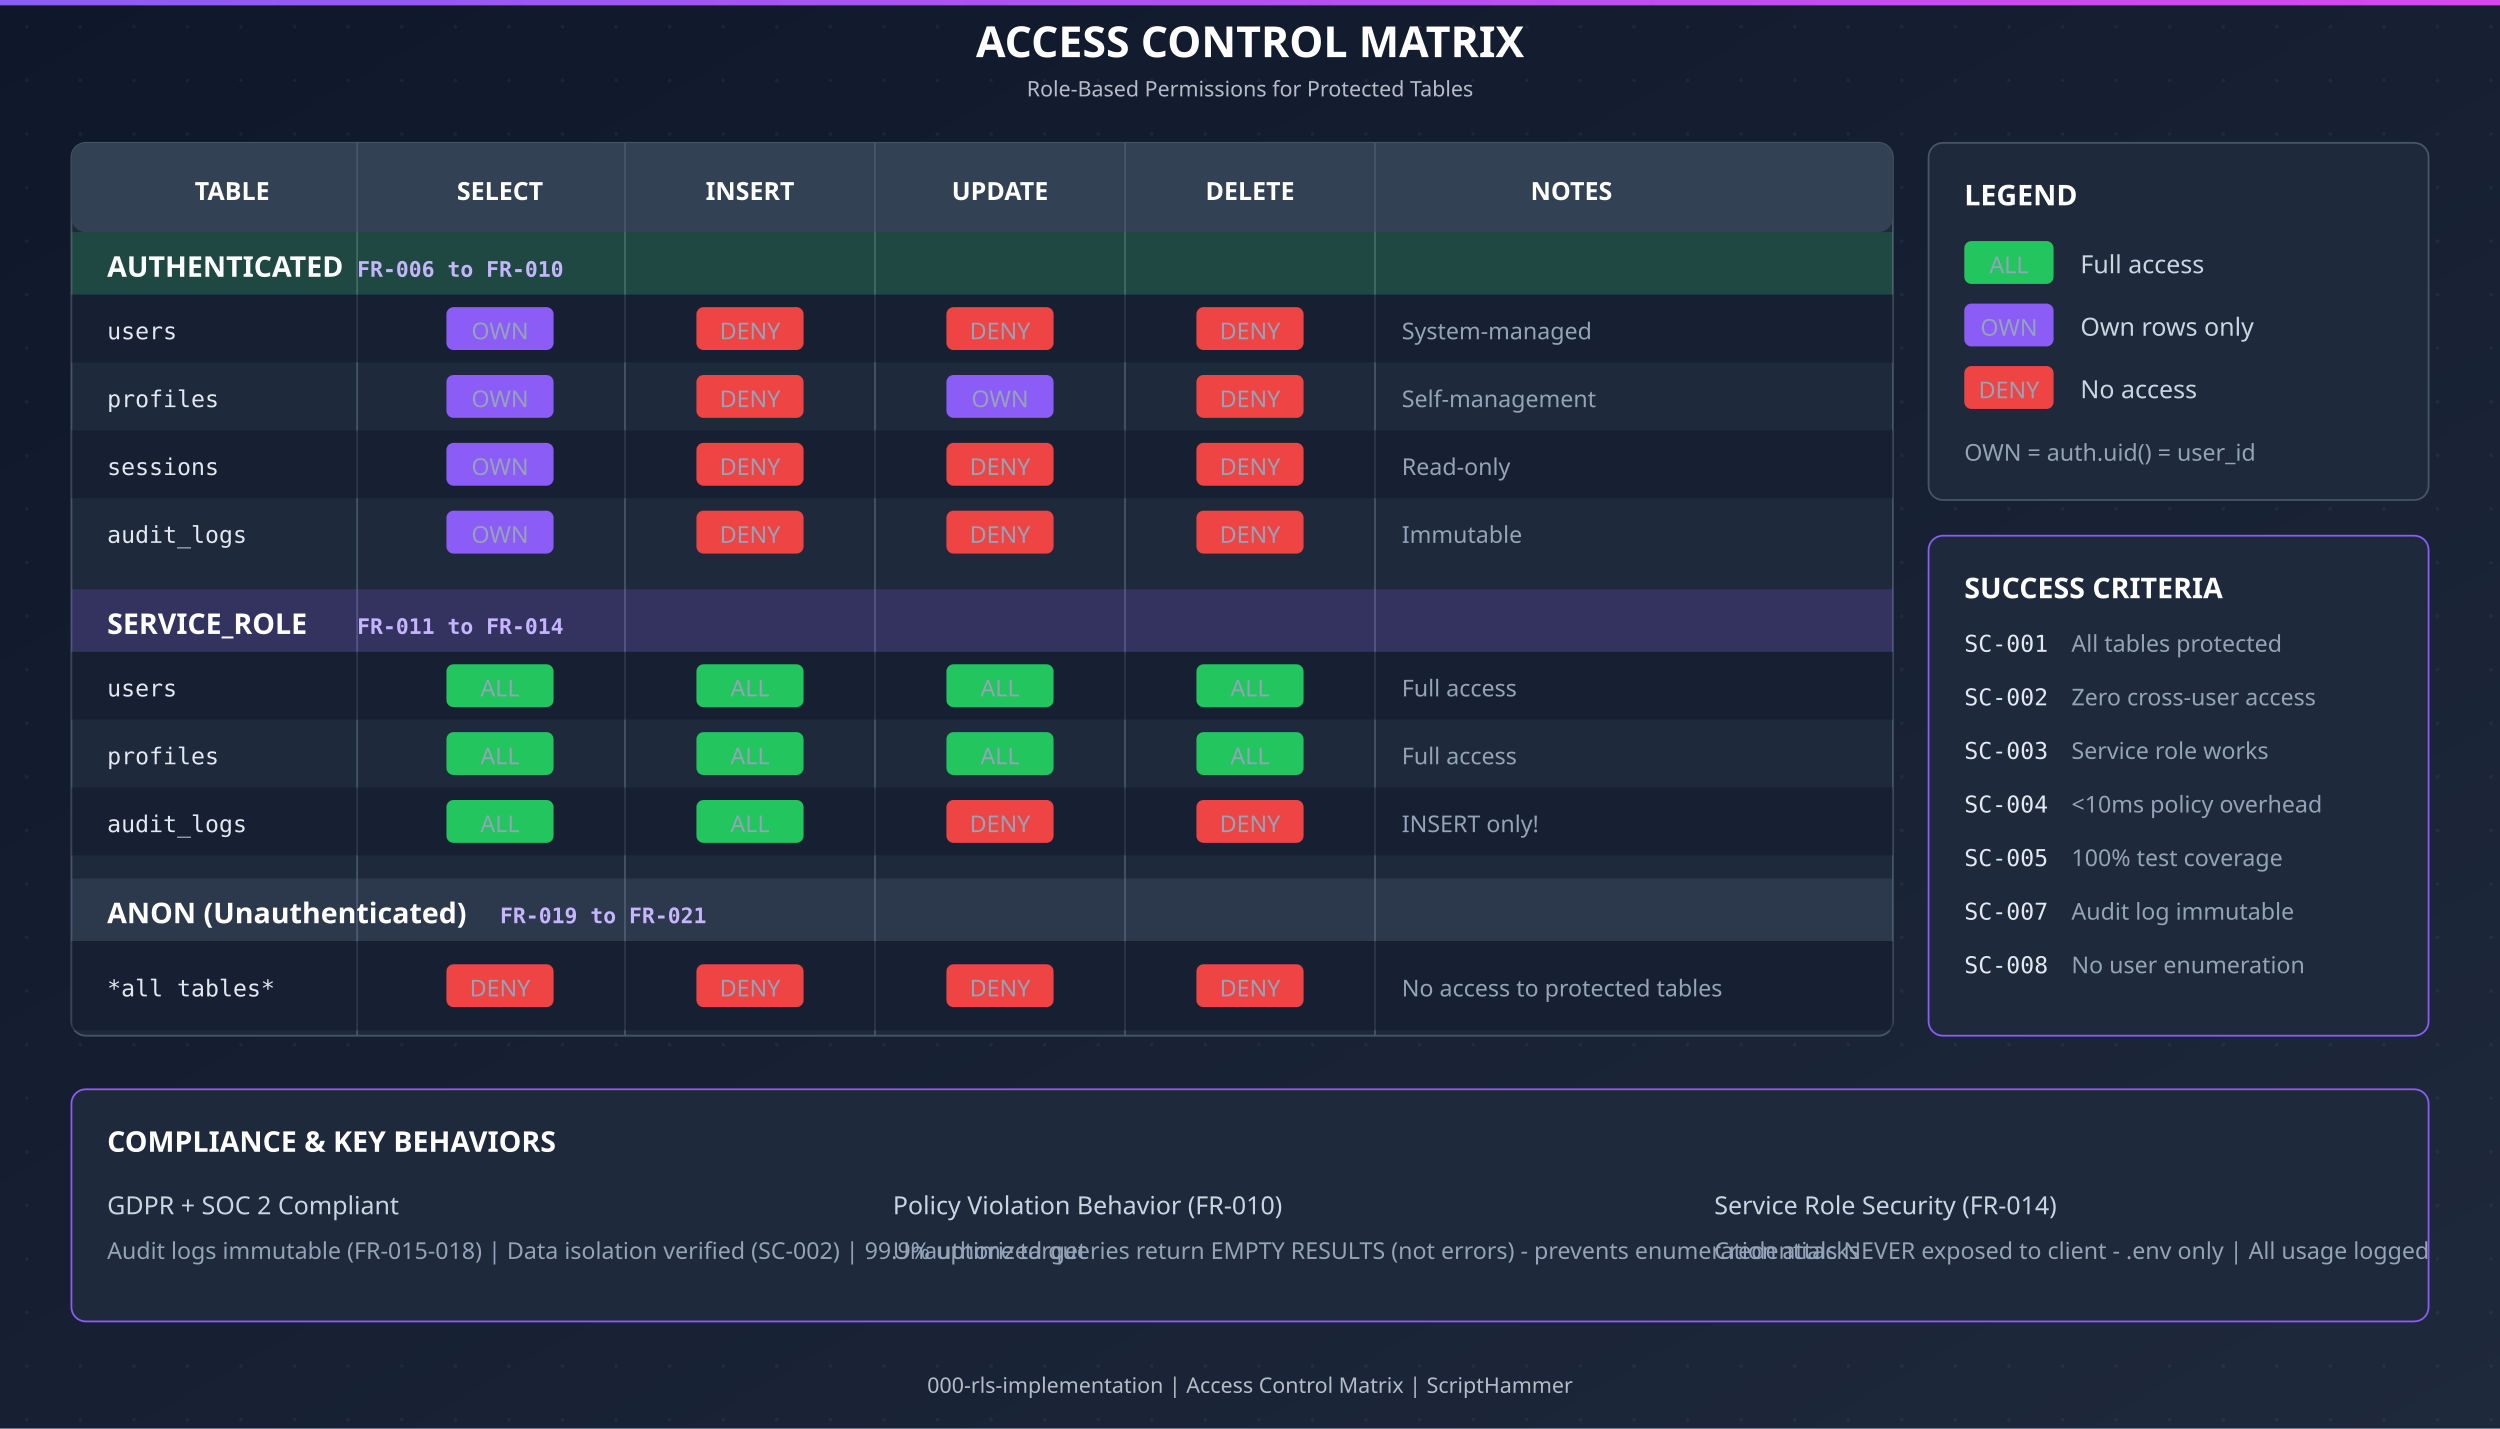
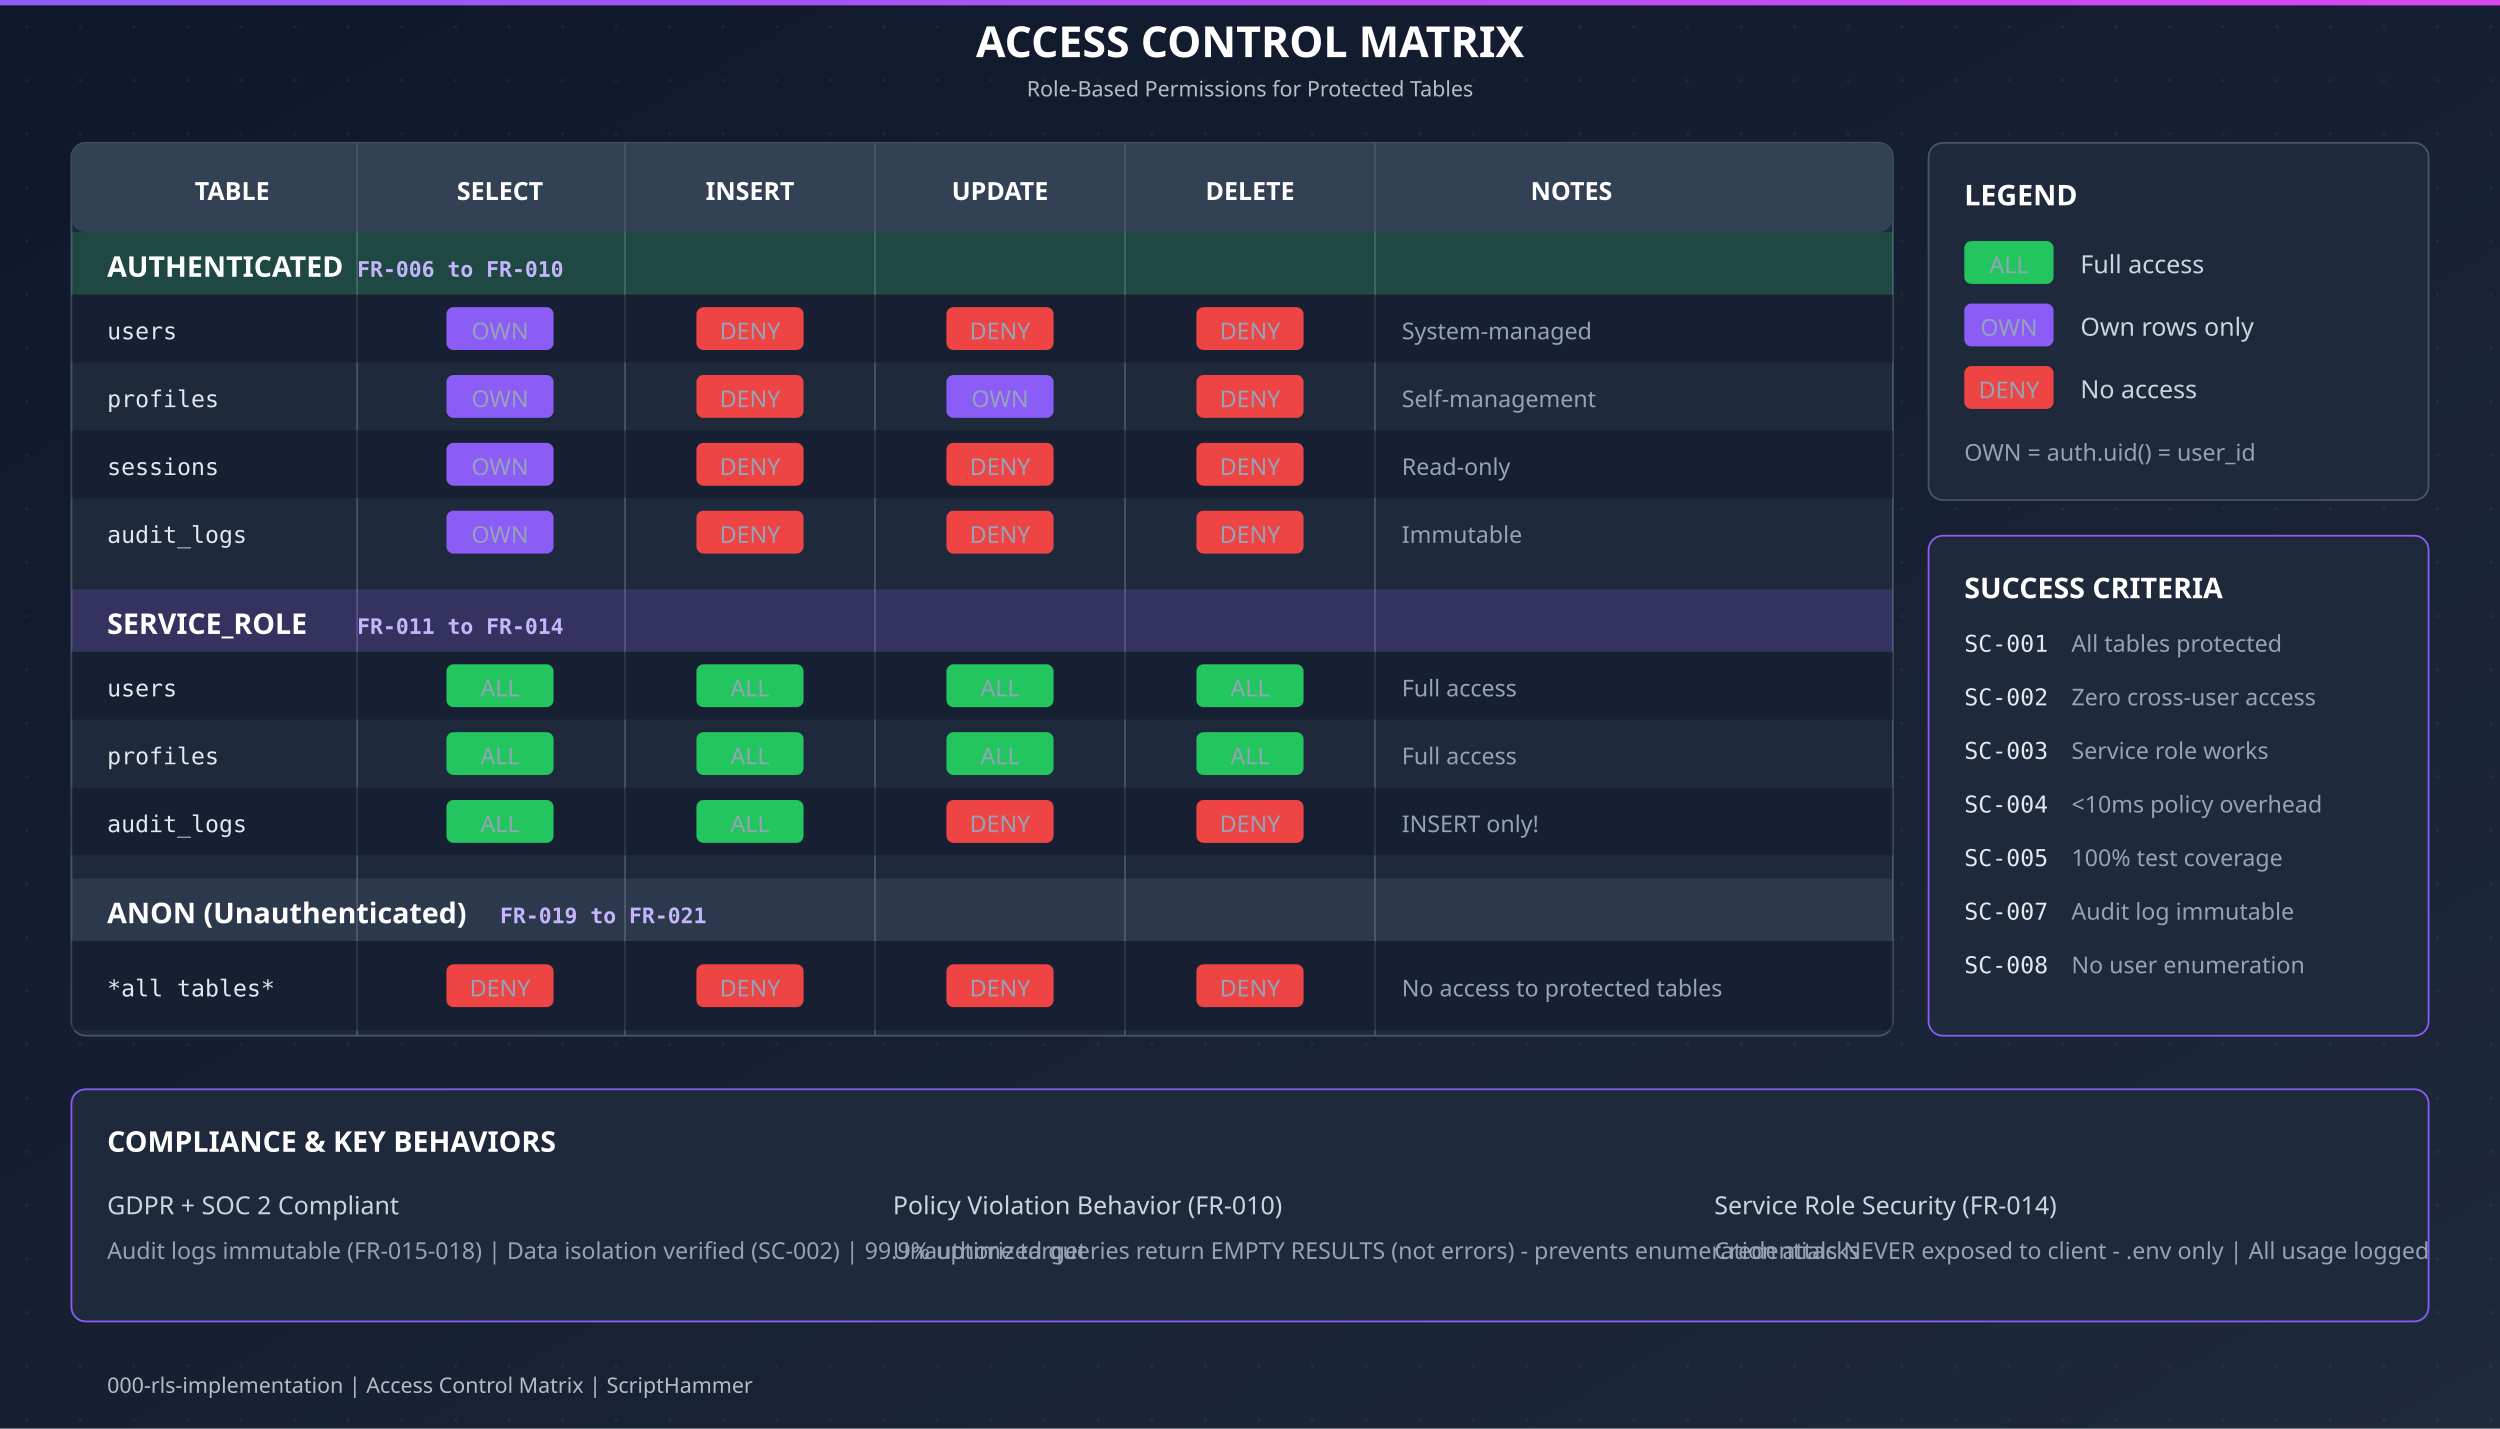
<svg xmlns="http://www.w3.org/2000/svg" viewBox="0 0 1400 800" width="1400" height="800">
  <defs>
    <linearGradient id="bgGrad" x1="0%" y1="0%" x2="100%" y2="100%">
      <stop offset="0%" style="stop-color:#0f172a" />
      <stop offset="100%" style="stop-color:#1e293b" />
    </linearGradient>
    <linearGradient id="accentGrad" x1="0%" y1="0%" x2="100%" y2="0%">
      <stop offset="0%" style="stop-color:#8b5cf6" />
      <stop offset="100%" style="stop-color:#d946ef" />
    </linearGradient>
    <style>
      /* Typography - MANDATORY SIZES - DO NOT REDUCE */
      .heading-lg { fill: #ffffff; font-family: system-ui, sans-serif; font-size: 24px; font-weight: bold; }
      .heading { fill: #ffffff; font-family: system-ui, sans-serif; font-size: 16px; font-weight: bold; }
      .heading-sm { fill: #ffffff; font-family: system-ui, sans-serif; font-size: 14px; font-weight: bold; }
      .text-md { fill: #cbd5e1; font-family: system-ui, sans-serif; font-size: 14px; }
      .text-sm { fill: #94a3b8; font-family: system-ui, sans-serif; font-size: 13px; }
      .text-muted { fill: #b4bcc8; font-family: system-ui, sans-serif; font-size: 12px; }
      .code { fill: #e2e8f0; font-family: monospace; font-size: 13px; }
      .annotation { fill: #c4b5fd; font-family: monospace; font-size: 12px; font-weight: bold; }
      .table-header { fill: #ffffff; font-family: system-ui, sans-serif; font-size: 14px; font-weight: bold; }
    </style>
  </defs>
  <rect width="1400" height="800" fill="url(#bgGrad)" />
  <g opacity="0.05">
    <pattern id="dots" width="30" height="30" patternUnits="userSpaceOnUse">
      <circle cx="15" cy="15" r="1" fill="#fff" />
    </pattern>
    <rect width="1400" height="800" fill="url(#dots)" />
  </g>
  <rect x="0" y="0" width="1400" height="3" fill="url(#accentGrad)" />
  <text x="700" y="32" text-anchor="middle" class="heading-lg">ACCESS CONTROL MATRIX</text>
  <text x="700" y="54" text-anchor="middle" class="text-muted">Role-Based Permissions for Protected Tables</text>
  <rect x="40" y="80" width="1020" height="500" rx="8" fill="#1e293b" stroke="#475569" />
  <rect x="40" y="80" width="1020" height="50" rx="8" fill="#334155" />
  <text x="130" y="112" text-anchor="middle" class="table-header">TABLE</text>
  <text x="280" y="112" text-anchor="middle" class="table-header">SELECT</text>
  <text x="420" y="112" text-anchor="middle" class="table-header">INSERT</text>
  <text x="560" y="112" text-anchor="middle" class="table-header">UPDATE</text>
  <text x="700" y="112" text-anchor="middle" class="table-header">DELETE</text>
  <text x="880" y="112" text-anchor="middle" class="table-header">NOTES</text>
  <line x1="200" y1="80" x2="200" y2="580" stroke="#475569" stroke-width="1" />
  <line x1="350" y1="80" x2="350" y2="580" stroke="#475569" stroke-width="1" />
  <line x1="490" y1="80" x2="490" y2="580" stroke="#475569" stroke-width="1" />
  <line x1="630" y1="80" x2="630" y2="580" stroke="#475569" stroke-width="1" />
  <line x1="770" y1="80" x2="770" y2="580" stroke="#475569" stroke-width="1" />
  <rect x="40" y="130" width="1020" height="35" fill="#22c55e" opacity="0.2" />
  <text x="60" y="155" class="heading" fill="#22c55e">AUTHENTICATED</text>
  <text x="200" y="155" class="annotation">FR-006 to FR-010</text>
  <rect x="40" y="165" width="1020" height="38" fill="#0f172a" opacity="0.5" />
  <text x="60" y="190" class="code">users</text>
  <rect x="250" y="172" width="60" height="24" rx="4" fill="#8b5cf6" />
  <text x="280" y="190" text-anchor="middle" class="text-sm" fill="#ffffff">OWN</text>
  <rect x="390" y="172" width="60" height="24" rx="4" fill="#ef4444" />
  <text x="420" y="190" text-anchor="middle" class="text-sm" fill="#ffffff">DENY</text>
  <rect x="530" y="172" width="60" height="24" rx="4" fill="#ef4444" />
  <text x="560" y="190" text-anchor="middle" class="text-sm" fill="#ffffff">DENY</text>
  <rect x="670" y="172" width="60" height="24" rx="4" fill="#ef4444" />
  <text x="700" y="190" text-anchor="middle" class="text-sm" fill="#ffffff">DENY</text>
  <text x="785" y="190" class="text-sm">System-managed</text>
  <rect x="40" y="203" width="1020" height="38" fill="transparent" />
  <text x="60" y="228" class="code">profiles</text>
  <rect x="250" y="210" width="60" height="24" rx="4" fill="#8b5cf6" />
  <text x="280" y="228" text-anchor="middle" class="text-sm" fill="#ffffff">OWN</text>
  <rect x="390" y="210" width="60" height="24" rx="4" fill="#ef4444" />
  <text x="420" y="228" text-anchor="middle" class="text-sm" fill="#ffffff">DENY</text>
  <rect x="530" y="210" width="60" height="24" rx="4" fill="#8b5cf6" />
  <text x="560" y="228" text-anchor="middle" class="text-sm" fill="#ffffff">OWN</text>
  <rect x="670" y="210" width="60" height="24" rx="4" fill="#ef4444" />
  <text x="700" y="228" text-anchor="middle" class="text-sm" fill="#ffffff">DENY</text>
  <text x="785" y="228" class="text-sm">Self-management</text>
  <rect x="40" y="241" width="1020" height="38" fill="#0f172a" opacity="0.5" />
  <text x="60" y="266" class="code">sessions</text>
  <rect x="250" y="248" width="60" height="24" rx="4" fill="#8b5cf6" />
  <text x="280" y="266" text-anchor="middle" class="text-sm" fill="#ffffff">OWN</text>
  <rect x="390" y="248" width="60" height="24" rx="4" fill="#ef4444" />
  <text x="420" y="266" text-anchor="middle" class="text-sm" fill="#ffffff">DENY</text>
  <rect x="530" y="248" width="60" height="24" rx="4" fill="#ef4444" />
  <text x="560" y="266" text-anchor="middle" class="text-sm" fill="#ffffff">DENY</text>
  <rect x="670" y="248" width="60" height="24" rx="4" fill="#ef4444" />
  <text x="700" y="266" text-anchor="middle" class="text-sm" fill="#ffffff">DENY</text>
  <text x="785" y="266" class="text-sm">Read-only</text>
  <rect x="40" y="279" width="1020" height="38" fill="transparent" />
  <text x="60" y="304" class="code">audit_logs</text>
  <rect x="250" y="286" width="60" height="24" rx="4" fill="#8b5cf6" />
  <text x="280" y="304" text-anchor="middle" class="text-sm" fill="#ffffff">OWN</text>
  <rect x="390" y="286" width="60" height="24" rx="4" fill="#ef4444" />
  <text x="420" y="304" text-anchor="middle" class="text-sm" fill="#ffffff">DENY</text>
  <rect x="530" y="286" width="60" height="24" rx="4" fill="#ef4444" />
  <text x="560" y="304" text-anchor="middle" class="text-sm" fill="#ffffff">DENY</text>
  <rect x="670" y="286" width="60" height="24" rx="4" fill="#ef4444" />
  <text x="700" y="304" text-anchor="middle" class="text-sm" fill="#ffffff">DENY</text>
  <text x="785" y="304" class="text-sm">Immutable</text>
  <rect x="40" y="330" width="1020" height="35" fill="#8b5cf6" opacity="0.2" />
  <text x="60" y="355" class="heading" fill="#8b5cf6">SERVICE_ROLE</text>
  <text x="200" y="355" class="annotation">FR-011 to FR-014</text>
  <rect x="40" y="365" width="1020" height="38" fill="#0f172a" opacity="0.5" />
  <text x="60" y="390" class="code">users</text>
  <rect x="250" y="372" width="60" height="24" rx="4" fill="#22c55e" />
  <text x="280" y="390" text-anchor="middle" class="text-sm" fill="#ffffff">ALL</text>
  <rect x="390" y="372" width="60" height="24" rx="4" fill="#22c55e" />
  <text x="420" y="390" text-anchor="middle" class="text-sm" fill="#ffffff">ALL</text>
  <rect x="530" y="372" width="60" height="24" rx="4" fill="#22c55e" />
  <text x="560" y="390" text-anchor="middle" class="text-sm" fill="#ffffff">ALL</text>
  <rect x="670" y="372" width="60" height="24" rx="4" fill="#22c55e" />
  <text x="700" y="390" text-anchor="middle" class="text-sm" fill="#ffffff">ALL</text>
  <text x="785" y="390" class="text-sm">Full access</text>
  <rect x="40" y="403" width="1020" height="38" fill="transparent" />
  <text x="60" y="428" class="code">profiles</text>
  <rect x="250" y="410" width="60" height="24" rx="4" fill="#22c55e" />
  <text x="280" y="428" text-anchor="middle" class="text-sm" fill="#ffffff">ALL</text>
  <rect x="390" y="410" width="60" height="24" rx="4" fill="#22c55e" />
  <text x="420" y="428" text-anchor="middle" class="text-sm" fill="#ffffff">ALL</text>
  <rect x="530" y="410" width="60" height="24" rx="4" fill="#22c55e" />
  <text x="560" y="428" text-anchor="middle" class="text-sm" fill="#ffffff">ALL</text>
  <rect x="670" y="410" width="60" height="24" rx="4" fill="#22c55e" />
  <text x="700" y="428" text-anchor="middle" class="text-sm" fill="#ffffff">ALL</text>
  <text x="785" y="428" class="text-sm">Full access</text>
  <rect x="40" y="441" width="1020" height="38" fill="#0f172a" opacity="0.5" />
  <text x="60" y="466" class="code" fill="#fca5a5">audit_logs</text>
  <rect x="250" y="448" width="60" height="24" rx="4" fill="#22c55e" />
  <text x="280" y="466" text-anchor="middle" class="text-sm" fill="#ffffff">ALL</text>
  <rect x="390" y="448" width="60" height="24" rx="4" fill="#22c55e" />
  <text x="420" y="466" text-anchor="middle" class="text-sm" fill="#ffffff">ALL</text>
  <rect x="530" y="448" width="60" height="24" rx="4" fill="#ef4444" />
  <text x="560" y="466" text-anchor="middle" class="text-sm" fill="#ffffff">DENY</text>
  <rect x="670" y="448" width="60" height="24" rx="4" fill="#ef4444" />
  <text x="700" y="466" text-anchor="middle" class="text-sm" fill="#ffffff">DENY</text>
  <text x="785" y="466" class="text-sm" fill="#fca5a5">INSERT only!</text>
  <rect x="40" y="492" width="1020" height="35" fill="#64748b" opacity="0.2" />
  <text x="60" y="517" class="heading" fill="#94a3b8">ANON (Unauthenticated)</text>
  <text x="280" y="517" class="annotation">FR-019 to FR-021</text>
  <rect x="40" y="527" width="1020" height="50" fill="#0f172a" opacity="0.5" />
  <text x="60" y="558" class="code">*all tables*</text>
  <rect x="250" y="540" width="60" height="24" rx="4" fill="#ef4444" />
  <text x="280" y="558" text-anchor="middle" class="text-sm" fill="#ffffff">DENY</text>
  <rect x="390" y="540" width="60" height="24" rx="4" fill="#ef4444" />
  <text x="420" y="558" text-anchor="middle" class="text-sm" fill="#ffffff">DENY</text>
  <rect x="530" y="540" width="60" height="24" rx="4" fill="#ef4444" />
  <text x="560" y="558" text-anchor="middle" class="text-sm" fill="#ffffff">DENY</text>
  <rect x="670" y="540" width="60" height="24" rx="4" fill="#ef4444" />
  <text x="700" y="558" text-anchor="middle" class="text-sm" fill="#ffffff">DENY</text>
  <text x="785" y="558" class="text-sm">No access to protected tables</text>
  <rect x="1080" y="80" width="280" height="200" rx="8" fill="#1e293b" stroke="#475569" />
  <text x="1100" y="115" class="heading">LEGEND</text>
  <rect x="1100" y="135" width="50" height="24" rx="4" fill="#22c55e" />
  <text x="1125" y="153" text-anchor="middle" class="text-sm" fill="#ffffff">ALL</text>
  <text x="1165" y="153" class="text-md">Full access</text>
  <rect x="1100" y="170" width="50" height="24" rx="4" fill="#8b5cf6" />
  <text x="1125" y="188" text-anchor="middle" class="text-sm" fill="#ffffff">OWN</text>
  <text x="1165" y="188" class="text-md">Own rows only</text>
  <rect x="1100" y="205" width="50" height="24" rx="4" fill="#ef4444" />
  <text x="1125" y="223" text-anchor="middle" class="text-sm" fill="#ffffff">DENY</text>
  <text x="1165" y="223" class="text-md">No access</text>
  <text x="1100" y="258" class="text-sm">OWN = auth.uid() = user_id</text>
  <rect x="1080" y="300" width="280" height="280" rx="8" fill="#1e293b" stroke="#8b5cf6" />
  <text x="1100" y="335" class="heading" fill="#c4b5fd">SUCCESS CRITERIA</text>
  <text x="1100" y="365" class="code">SC-001</text>
  <text x="1160" y="365" class="text-sm">All tables protected</text>
  <text x="1100" y="395" class="code">SC-002</text>
  <text x="1160" y="395" class="text-sm">Zero cross-user access</text>
  <text x="1100" y="425" class="code">SC-003</text>
  <text x="1160" y="425" class="text-sm">Service role works</text>
  <text x="1100" y="455" class="code">SC-004</text>
  <text x="1160" y="455" class="text-sm">&lt;10ms policy overhead</text>
  <text x="1100" y="485" class="code">SC-005</text>
  <text x="1160" y="485" class="text-sm">100% test coverage</text>
  <text x="1100" y="515" class="code">SC-007</text>
  <text x="1160" y="515" class="text-sm">Audit log immutable</text>
  <text x="1100" y="545" class="code">SC-008</text>
  <text x="1160" y="545" class="text-sm">No user enumeration</text>
  <rect x="40" y="610" width="1320" height="130" rx="8" fill="#1e293b" stroke="#8b5cf6" />
  <text x="60" y="645" class="heading" fill="#c4b5fd">COMPLIANCE &amp; KEY BEHAVIORS</text>
  <text x="60" y="680" class="text-md">GDPR + SOC 2 Compliant</text>
  <text x="60" y="705" class="text-sm">Audit logs immutable (FR-015-018) | Data isolation verified (SC-002) | 99.9% uptime target</text>
  <text x="500" y="680" class="text-md">Policy Violation Behavior (FR-010)</text>
  <text x="500" y="705" class="text-sm">Unauthorized queries return EMPTY RESULTS (not errors) - prevents enumeration attacks</text>
  <text x="960" y="680" class="text-md">Service Role Security (FR-014)</text>
  <text x="960" y="705" class="text-sm">Credentials NEVER exposed to client - .env only | All usage logged</text>
-   <text x="700" y="780" text-anchor="middle" class="text-muted">000-rls-implementation | Access Control Matrix | ScriptHammer</text>
+   <text x="60" y="780" text-anchor="start" class="text-muted">000-rls-implementation | Access Control Matrix | ScriptHammer</text>
</svg>
